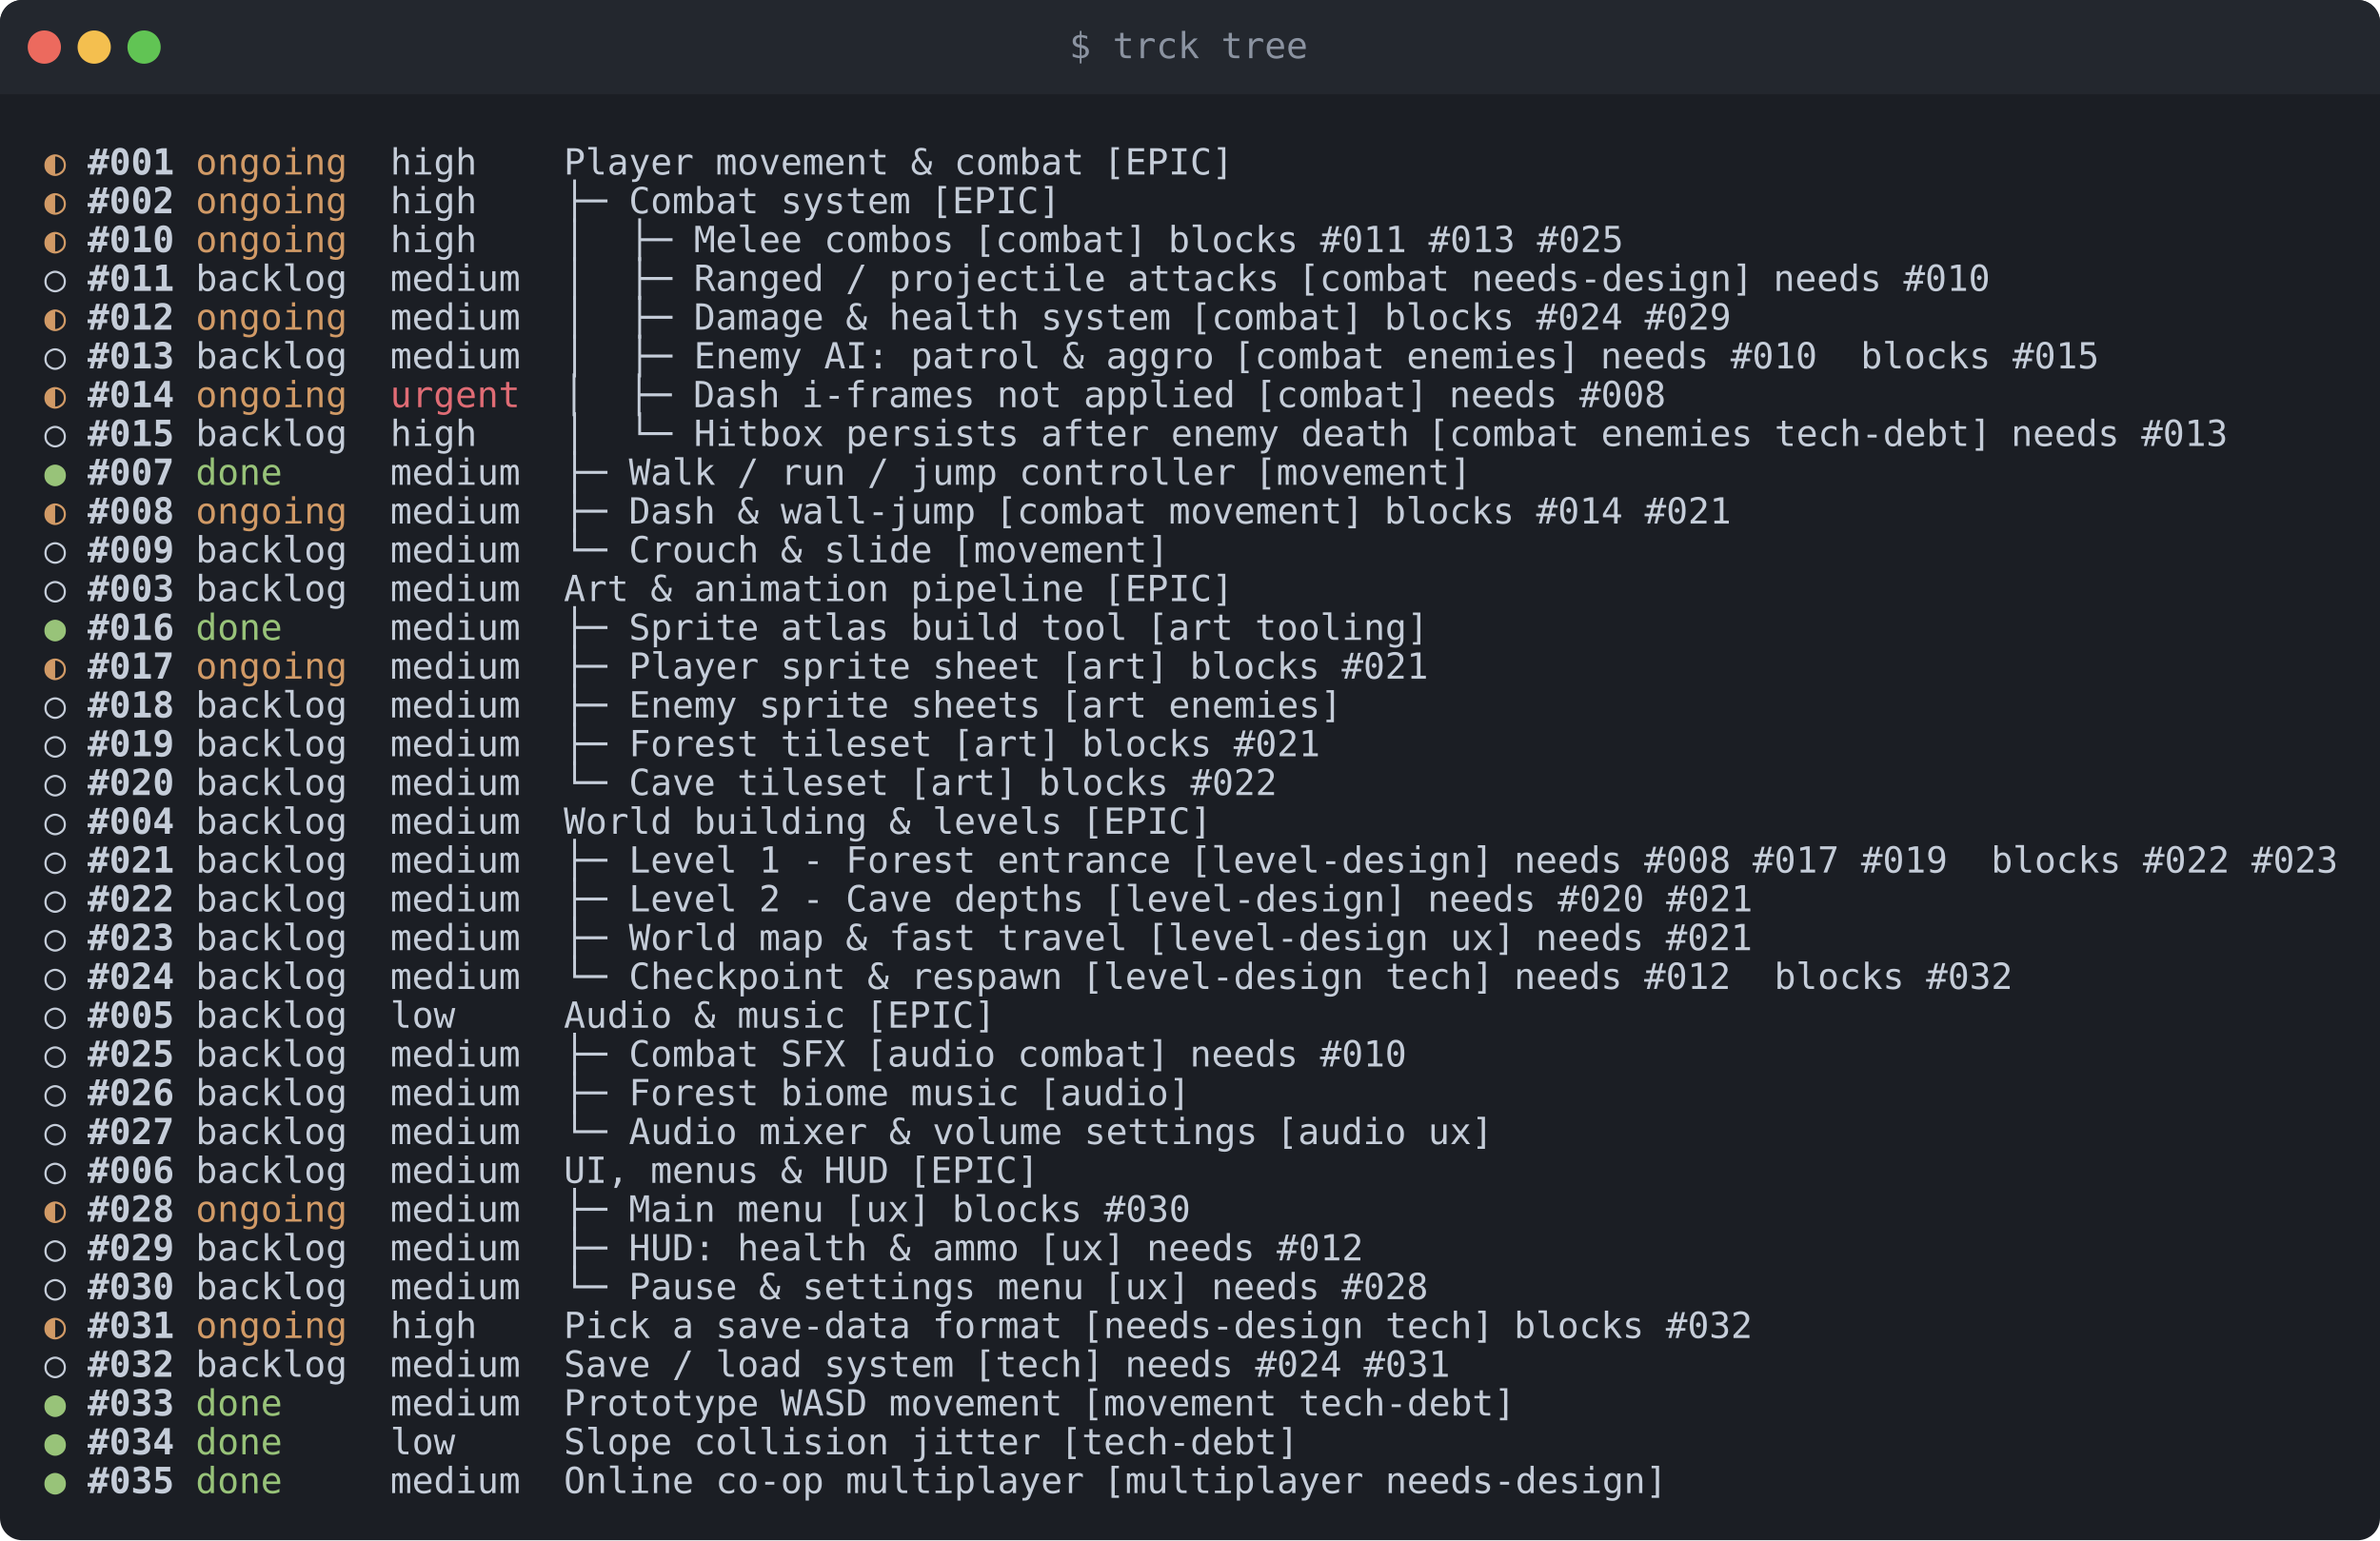
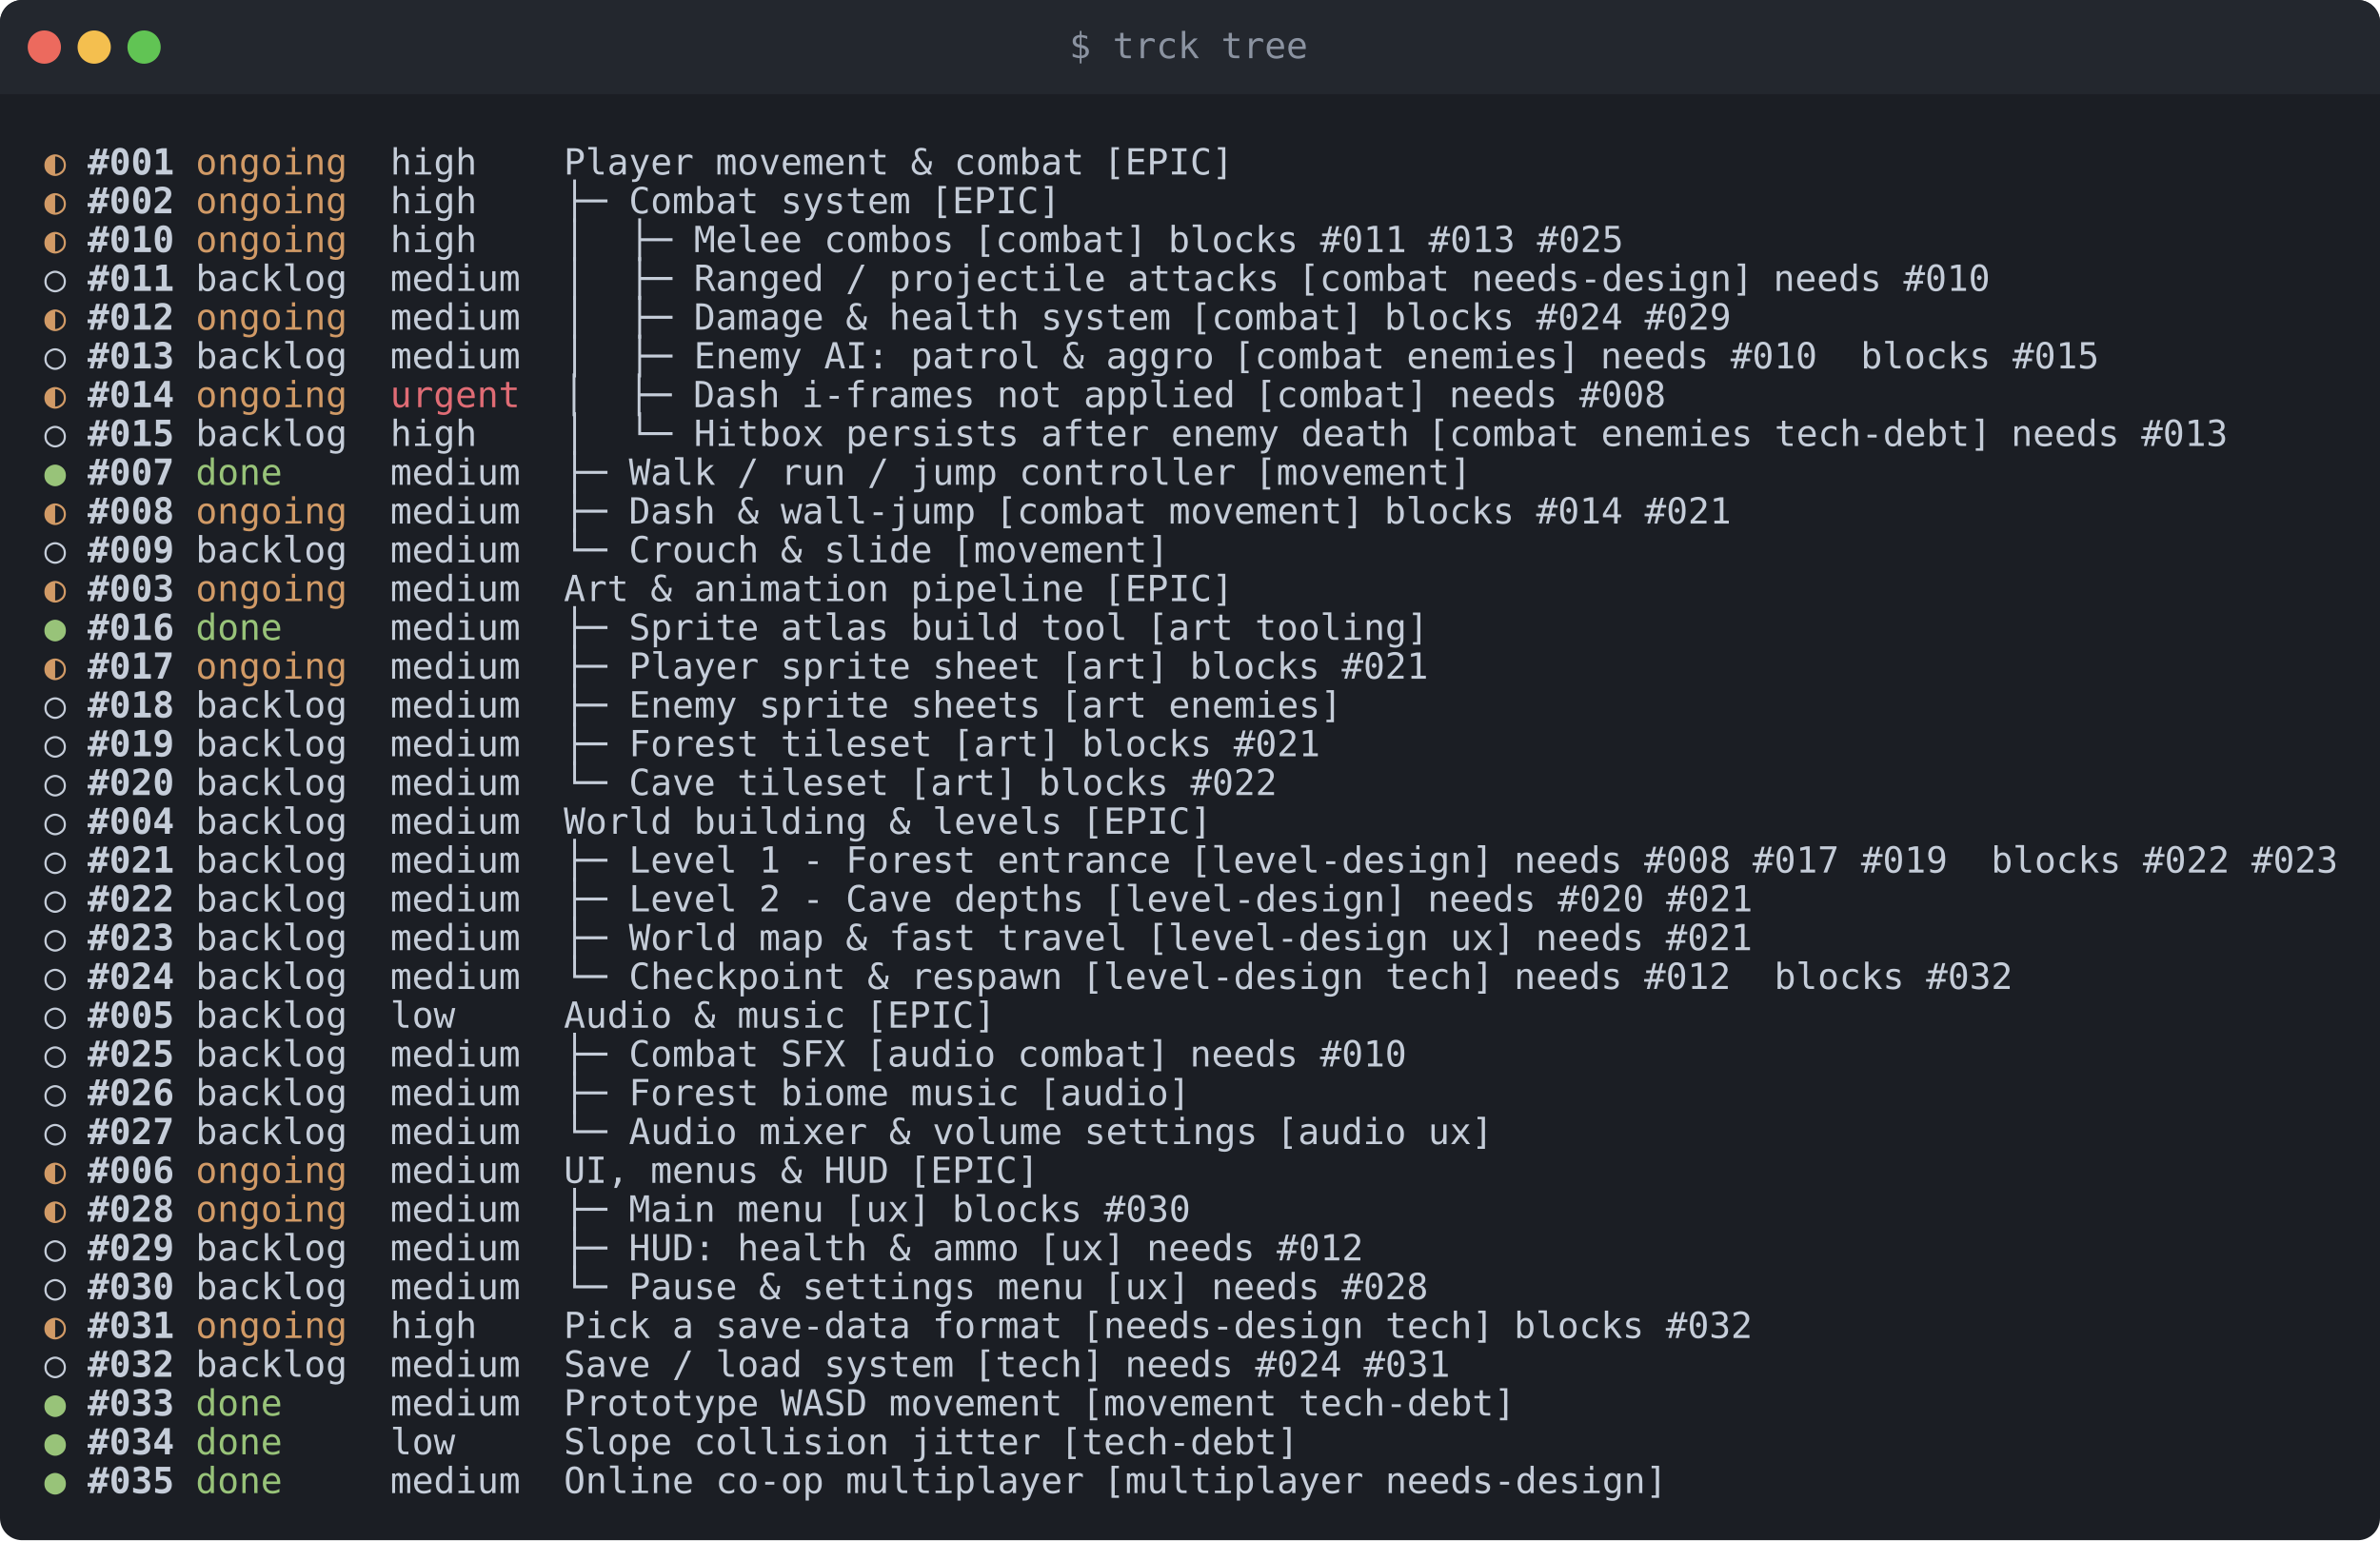
<svg xmlns="http://www.w3.org/2000/svg" width="859" height="556" viewBox="0 0 859 556" font-family="ui-monospace, 'DejaVu Sans Mono', 'Cascadia Code', 'Menlo', 'Consolas', monospace" font-size="13">
  <rect width="859" height="556" rx="8" fill="#1b1e24" />
  <path d="M0,8 A8,8 0 0 1 8,0 L851,0 A8,8 0 0 1 859,8 L859,34 L0,34 Z" fill="#23272e" />
  <circle cx="16" cy="17" r="6" fill="#ec6a5e" />
  <circle cx="34" cy="17" r="6" fill="#f4bf4f" />
  <circle cx="52" cy="17" r="6" fill="#61c454" />
  <text x="429" y="21" fill="#8b93a1" text-anchor="middle">$ trck tree</text>
  <text y="63" xml:space="preserve">
    <tspan x="16.0" textLength="7.8" lengthAdjust="spacing" fill="#d19a66">◐</tspan>
    <tspan x="23.8" textLength="7.8" lengthAdjust="spacing" fill="#c5cdd9"> </tspan>
    <tspan x="31.6" textLength="31.2" lengthAdjust="spacing" fill="#c5cdd9" font-weight="bold">#001</tspan>
    <tspan x="62.8" textLength="7.8" lengthAdjust="spacing" fill="#c5cdd9"> </tspan>
    <tspan x="70.6" textLength="54.6" lengthAdjust="spacing" fill="#d19a66">ongoing</tspan>
    <tspan x="125.2" textLength="265.2" lengthAdjust="spacing" fill="#c5cdd9">  high    Player movement &amp; combat</tspan>
    <tspan x="390.4" textLength="54.6" lengthAdjust="spacing" fill="#c5cdd9" opacity="0.55"> [EPIC]</tspan>
  </text>
  <text y="77" xml:space="preserve">
    <tspan x="16.0" textLength="7.8" lengthAdjust="spacing" fill="#d19a66">◐</tspan>
    <tspan x="23.8" textLength="7.8" lengthAdjust="spacing" fill="#c5cdd9"> </tspan>
    <tspan x="31.6" textLength="31.2" lengthAdjust="spacing" fill="#c5cdd9" font-weight="bold">#002</tspan>
    <tspan x="62.8" textLength="7.8" lengthAdjust="spacing" fill="#c5cdd9"> </tspan>
    <tspan x="70.6" textLength="54.6" lengthAdjust="spacing" fill="#d19a66">ongoing</tspan>
    <tspan x="125.2" textLength="202.8" lengthAdjust="spacing" fill="#c5cdd9">  high    ├─ Combat system</tspan>
    <tspan x="328.0" textLength="54.6" lengthAdjust="spacing" fill="#c5cdd9" opacity="0.55"> [EPIC]</tspan>
  </text>
  <text y="91" xml:space="preserve">
    <tspan x="16.0" textLength="7.8" lengthAdjust="spacing" fill="#d19a66">◐</tspan>
    <tspan x="23.8" textLength="7.8" lengthAdjust="spacing" fill="#c5cdd9"> </tspan>
    <tspan x="31.6" textLength="31.2" lengthAdjust="spacing" fill="#c5cdd9" font-weight="bold">#010</tspan>
    <tspan x="62.8" textLength="7.8" lengthAdjust="spacing" fill="#c5cdd9"> </tspan>
    <tspan x="70.6" textLength="54.6" lengthAdjust="spacing" fill="#d19a66">ongoing</tspan>
    <tspan x="125.2" textLength="218.4" lengthAdjust="spacing" fill="#c5cdd9">  high    │  ├─ Melee combos</tspan>
    <tspan x="343.6" textLength="70.2" lengthAdjust="spacing" fill="#c5cdd9" opacity="0.55"> [combat]</tspan>
    <tspan x="413.8" textLength="171.6" lengthAdjust="spacing" fill="#c5cdd9" opacity="0.55"> blocks #011 #013 #025</tspan>
  </text>
  <text y="105" xml:space="preserve">
    <tspan x="16.0" textLength="7.8" lengthAdjust="spacing" fill="#c5cdd9" opacity="0.55">○</tspan>
    <tspan x="23.8" textLength="7.8" lengthAdjust="spacing" fill="#c5cdd9"> </tspan>
    <tspan x="31.6" textLength="31.2" lengthAdjust="spacing" fill="#c5cdd9" font-weight="bold">#011</tspan>
    <tspan x="62.8" textLength="7.8" lengthAdjust="spacing" fill="#c5cdd9"> </tspan>
    <tspan x="70.6" textLength="54.6" lengthAdjust="spacing" fill="#c5cdd9" opacity="0.55">backlog</tspan>
    <tspan x="125.2" textLength="335.4" lengthAdjust="spacing" fill="#c5cdd9">  medium  │  ├─ Ranged / projectile attacks</tspan>
    <tspan x="460.6" textLength="171.6" lengthAdjust="spacing" fill="#c5cdd9" opacity="0.55"> [combat needs-design]</tspan>
    <tspan x="632.2" textLength="85.8" lengthAdjust="spacing" fill="#c5cdd9" opacity="0.55"> needs #010</tspan>
  </text>
  <text y="119" xml:space="preserve">
    <tspan x="16.0" textLength="7.8" lengthAdjust="spacing" fill="#d19a66">◐</tspan>
    <tspan x="23.8" textLength="7.8" lengthAdjust="spacing" fill="#c5cdd9"> </tspan>
    <tspan x="31.6" textLength="31.2" lengthAdjust="spacing" fill="#c5cdd9" font-weight="bold">#012</tspan>
    <tspan x="62.8" textLength="7.8" lengthAdjust="spacing" fill="#c5cdd9"> </tspan>
    <tspan x="70.6" textLength="54.6" lengthAdjust="spacing" fill="#d19a66">ongoing</tspan>
    <tspan x="125.2" textLength="296.4" lengthAdjust="spacing" fill="#c5cdd9">  medium  │  ├─ Damage &amp; health system</tspan>
    <tspan x="421.6" textLength="70.2" lengthAdjust="spacing" fill="#c5cdd9" opacity="0.55"> [combat]</tspan>
    <tspan x="491.8" textLength="132.6" lengthAdjust="spacing" fill="#c5cdd9" opacity="0.55"> blocks #024 #029</tspan>
  </text>
  <text y="133" xml:space="preserve">
    <tspan x="16.0" textLength="7.8" lengthAdjust="spacing" fill="#c5cdd9" opacity="0.55">○</tspan>
    <tspan x="23.8" textLength="7.8" lengthAdjust="spacing" fill="#c5cdd9"> </tspan>
    <tspan x="31.6" textLength="31.2" lengthAdjust="spacing" fill="#c5cdd9" font-weight="bold">#013</tspan>
    <tspan x="62.8" textLength="7.8" lengthAdjust="spacing" fill="#c5cdd9"> </tspan>
    <tspan x="70.6" textLength="54.6" lengthAdjust="spacing" fill="#c5cdd9" opacity="0.55">backlog</tspan>
    <tspan x="125.2" textLength="312.0" lengthAdjust="spacing" fill="#c5cdd9">  medium  │  ├─ Enemy AI: patrol &amp; aggro</tspan>
    <tspan x="437.2" textLength="132.6" lengthAdjust="spacing" fill="#c5cdd9" opacity="0.55"> [combat enemies]</tspan>
    <tspan x="569.8" textLength="187.2" lengthAdjust="spacing" fill="#c5cdd9" opacity="0.55"> needs #010  blocks #015</tspan>
  </text>
  <text y="147" xml:space="preserve">
    <tspan x="16.0" textLength="7.8" lengthAdjust="spacing" fill="#d19a66">◐</tspan>
    <tspan x="23.8" textLength="7.8" lengthAdjust="spacing" fill="#c5cdd9"> </tspan>
    <tspan x="31.6" textLength="31.2" lengthAdjust="spacing" fill="#c5cdd9" font-weight="bold">#014</tspan>
    <tspan x="62.8" textLength="7.8" lengthAdjust="spacing" fill="#c5cdd9"> </tspan>
    <tspan x="70.6" textLength="54.6" lengthAdjust="spacing" fill="#d19a66">ongoing</tspan>
    <tspan x="125.2" textLength="15.6" lengthAdjust="spacing" fill="#c5cdd9">  </tspan>
    <tspan x="140.8" textLength="46.8" lengthAdjust="spacing" fill="#e06c75">urgent</tspan>
    <tspan x="187.6" textLength="257.4" lengthAdjust="spacing" fill="#c5cdd9">  │  ├─ Dash i-frames not applied</tspan>
    <tspan x="445.0" textLength="70.2" lengthAdjust="spacing" fill="#c5cdd9" opacity="0.55"> [combat]</tspan>
    <tspan x="515.2" textLength="85.8" lengthAdjust="spacing" fill="#c5cdd9" opacity="0.55"> needs #008</tspan>
  </text>
  <text y="161" xml:space="preserve">
    <tspan x="16.0" textLength="7.8" lengthAdjust="spacing" fill="#c5cdd9" opacity="0.55">○</tspan>
    <tspan x="23.8" textLength="7.8" lengthAdjust="spacing" fill="#c5cdd9"> </tspan>
    <tspan x="31.6" textLength="31.2" lengthAdjust="spacing" fill="#c5cdd9" font-weight="bold">#015</tspan>
    <tspan x="62.8" textLength="7.8" lengthAdjust="spacing" fill="#c5cdd9"> </tspan>
    <tspan x="70.6" textLength="54.6" lengthAdjust="spacing" fill="#c5cdd9" opacity="0.55">backlog</tspan>
    <tspan x="125.2" textLength="382.2" lengthAdjust="spacing" fill="#c5cdd9">  high    │  └─ Hitbox persists after enemy death</tspan>
    <tspan x="507.4" textLength="210.6" lengthAdjust="spacing" fill="#c5cdd9" opacity="0.55"> [combat enemies tech-debt]</tspan>
    <tspan x="718.0" textLength="85.8" lengthAdjust="spacing" fill="#c5cdd9" opacity="0.55"> needs #013</tspan>
  </text>
  <text y="175" xml:space="preserve">
    <tspan x="16.0" textLength="7.8" lengthAdjust="spacing" fill="#98c379">●</tspan>
    <tspan x="23.8" textLength="7.8" lengthAdjust="spacing" fill="#c5cdd9"> </tspan>
    <tspan x="31.6" textLength="31.2" lengthAdjust="spacing" fill="#c5cdd9" font-weight="bold">#007</tspan>
    <tspan x="62.8" textLength="7.8" lengthAdjust="spacing" fill="#c5cdd9"> </tspan>
    <tspan x="70.6" textLength="54.6" lengthAdjust="spacing" fill="#98c379">done   </tspan>
    <tspan x="125.2" textLength="319.8" lengthAdjust="spacing" fill="#c5cdd9">  medium  ├─ Walk / run / jump controller</tspan>
    <tspan x="445.0" textLength="85.8" lengthAdjust="spacing" fill="#c5cdd9" opacity="0.55"> [movement]</tspan>
  </text>
  <text y="189" xml:space="preserve">
    <tspan x="16.0" textLength="7.8" lengthAdjust="spacing" fill="#d19a66">◐</tspan>
    <tspan x="23.8" textLength="7.8" lengthAdjust="spacing" fill="#c5cdd9"> </tspan>
    <tspan x="31.6" textLength="31.2" lengthAdjust="spacing" fill="#c5cdd9" font-weight="bold">#008</tspan>
    <tspan x="62.8" textLength="7.8" lengthAdjust="spacing" fill="#c5cdd9"> </tspan>
    <tspan x="70.6" textLength="54.6" lengthAdjust="spacing" fill="#d19a66">ongoing</tspan>
    <tspan x="125.2" textLength="226.2" lengthAdjust="spacing" fill="#c5cdd9">  medium  ├─ Dash &amp; wall-jump</tspan>
    <tspan x="351.4" textLength="140.4" lengthAdjust="spacing" fill="#c5cdd9" opacity="0.55"> [combat movement]</tspan>
    <tspan x="491.8" textLength="132.6" lengthAdjust="spacing" fill="#c5cdd9" opacity="0.55"> blocks #014 #021</tspan>
  </text>
  <text y="203" xml:space="preserve">
    <tspan x="16.0" textLength="7.8" lengthAdjust="spacing" fill="#c5cdd9" opacity="0.55">○</tspan>
    <tspan x="23.8" textLength="7.8" lengthAdjust="spacing" fill="#c5cdd9"> </tspan>
    <tspan x="31.6" textLength="31.2" lengthAdjust="spacing" fill="#c5cdd9" font-weight="bold">#009</tspan>
    <tspan x="62.8" textLength="7.8" lengthAdjust="spacing" fill="#c5cdd9"> </tspan>
    <tspan x="70.6" textLength="54.6" lengthAdjust="spacing" fill="#c5cdd9" opacity="0.55">backlog</tspan>
    <tspan x="125.2" textLength="210.6" lengthAdjust="spacing" fill="#c5cdd9">  medium  └─ Crouch &amp; slide</tspan>
    <tspan x="335.8" textLength="85.8" lengthAdjust="spacing" fill="#c5cdd9" opacity="0.55"> [movement]</tspan>
  </text>
  <text y="217" xml:space="preserve">
-     <tspan x="16.0" textLength="7.8" lengthAdjust="spacing" fill="#c5cdd9" opacity="0.55">○</tspan>
+     <tspan x="16.0" textLength="7.8" lengthAdjust="spacing" fill="#d19a66">◐</tspan>
    <tspan x="23.8" textLength="7.8" lengthAdjust="spacing" fill="#c5cdd9"> </tspan>
    <tspan x="31.6" textLength="31.2" lengthAdjust="spacing" fill="#c5cdd9" font-weight="bold">#003</tspan>
    <tspan x="62.8" textLength="7.8" lengthAdjust="spacing" fill="#c5cdd9"> </tspan>
-     <tspan x="70.6" textLength="54.6" lengthAdjust="spacing" fill="#c5cdd9" opacity="0.55">backlog</tspan>
+     <tspan x="70.6" textLength="54.6" lengthAdjust="spacing" fill="#d19a66">ongoing</tspan>
    <tspan x="125.2" textLength="265.2" lengthAdjust="spacing" fill="#c5cdd9">  medium  Art &amp; animation pipeline</tspan>
    <tspan x="390.4" textLength="54.6" lengthAdjust="spacing" fill="#c5cdd9" opacity="0.55"> [EPIC]</tspan>
  </text>
  <text y="231" xml:space="preserve">
    <tspan x="16.0" textLength="7.8" lengthAdjust="spacing" fill="#98c379">●</tspan>
    <tspan x="23.8" textLength="7.8" lengthAdjust="spacing" fill="#c5cdd9"> </tspan>
    <tspan x="31.6" textLength="31.2" lengthAdjust="spacing" fill="#c5cdd9" font-weight="bold">#016</tspan>
    <tspan x="62.8" textLength="7.8" lengthAdjust="spacing" fill="#c5cdd9"> </tspan>
    <tspan x="70.6" textLength="54.6" lengthAdjust="spacing" fill="#98c379">done   </tspan>
    <tspan x="125.2" textLength="280.8" lengthAdjust="spacing" fill="#c5cdd9">  medium  ├─ Sprite atlas build tool</tspan>
    <tspan x="406.0" textLength="109.2" lengthAdjust="spacing" fill="#c5cdd9" opacity="0.55"> [art tooling]</tspan>
  </text>
  <text y="245" xml:space="preserve">
    <tspan x="16.0" textLength="7.8" lengthAdjust="spacing" fill="#d19a66">◐</tspan>
    <tspan x="23.8" textLength="7.8" lengthAdjust="spacing" fill="#c5cdd9"> </tspan>
    <tspan x="31.6" textLength="31.2" lengthAdjust="spacing" fill="#c5cdd9" font-weight="bold">#017</tspan>
    <tspan x="62.8" textLength="7.8" lengthAdjust="spacing" fill="#c5cdd9"> </tspan>
    <tspan x="70.6" textLength="54.6" lengthAdjust="spacing" fill="#d19a66">ongoing</tspan>
    <tspan x="125.2" textLength="249.6" lengthAdjust="spacing" fill="#c5cdd9">  medium  ├─ Player sprite sheet</tspan>
    <tspan x="374.8" textLength="46.8" lengthAdjust="spacing" fill="#c5cdd9" opacity="0.55"> [art]</tspan>
    <tspan x="421.6" textLength="93.6" lengthAdjust="spacing" fill="#c5cdd9" opacity="0.55"> blocks #021</tspan>
  </text>
  <text y="259" xml:space="preserve">
    <tspan x="16.0" textLength="7.8" lengthAdjust="spacing" fill="#c5cdd9" opacity="0.55">○</tspan>
    <tspan x="23.8" textLength="7.8" lengthAdjust="spacing" fill="#c5cdd9"> </tspan>
    <tspan x="31.6" textLength="31.2" lengthAdjust="spacing" fill="#c5cdd9" font-weight="bold">#018</tspan>
    <tspan x="62.8" textLength="7.8" lengthAdjust="spacing" fill="#c5cdd9"> </tspan>
    <tspan x="70.6" textLength="54.6" lengthAdjust="spacing" fill="#c5cdd9" opacity="0.55">backlog</tspan>
    <tspan x="125.2" textLength="249.6" lengthAdjust="spacing" fill="#c5cdd9">  medium  ├─ Enemy sprite sheets</tspan>
    <tspan x="374.8" textLength="109.2" lengthAdjust="spacing" fill="#c5cdd9" opacity="0.55"> [art enemies]</tspan>
  </text>
  <text y="273" xml:space="preserve">
    <tspan x="16.0" textLength="7.8" lengthAdjust="spacing" fill="#c5cdd9" opacity="0.55">○</tspan>
    <tspan x="23.8" textLength="7.8" lengthAdjust="spacing" fill="#c5cdd9"> </tspan>
    <tspan x="31.6" textLength="31.2" lengthAdjust="spacing" fill="#c5cdd9" font-weight="bold">#019</tspan>
    <tspan x="62.8" textLength="7.8" lengthAdjust="spacing" fill="#c5cdd9"> </tspan>
    <tspan x="70.6" textLength="54.6" lengthAdjust="spacing" fill="#c5cdd9" opacity="0.55">backlog</tspan>
    <tspan x="125.2" textLength="210.6" lengthAdjust="spacing" fill="#c5cdd9">  medium  ├─ Forest tileset</tspan>
    <tspan x="335.8" textLength="46.8" lengthAdjust="spacing" fill="#c5cdd9" opacity="0.55"> [art]</tspan>
    <tspan x="382.6" textLength="93.6" lengthAdjust="spacing" fill="#c5cdd9" opacity="0.55"> blocks #021</tspan>
  </text>
  <text y="287" xml:space="preserve">
    <tspan x="16.0" textLength="7.8" lengthAdjust="spacing" fill="#c5cdd9" opacity="0.55">○</tspan>
    <tspan x="23.8" textLength="7.8" lengthAdjust="spacing" fill="#c5cdd9"> </tspan>
    <tspan x="31.6" textLength="31.2" lengthAdjust="spacing" fill="#c5cdd9" font-weight="bold">#020</tspan>
    <tspan x="62.8" textLength="7.8" lengthAdjust="spacing" fill="#c5cdd9"> </tspan>
    <tspan x="70.6" textLength="54.6" lengthAdjust="spacing" fill="#c5cdd9" opacity="0.55">backlog</tspan>
    <tspan x="125.2" textLength="195.0" lengthAdjust="spacing" fill="#c5cdd9">  medium  └─ Cave tileset</tspan>
    <tspan x="320.2" textLength="46.8" lengthAdjust="spacing" fill="#c5cdd9" opacity="0.55"> [art]</tspan>
    <tspan x="367.0" textLength="93.6" lengthAdjust="spacing" fill="#c5cdd9" opacity="0.55"> blocks #022</tspan>
  </text>
  <text y="301" xml:space="preserve">
    <tspan x="16.0" textLength="7.8" lengthAdjust="spacing" fill="#c5cdd9" opacity="0.55">○</tspan>
    <tspan x="23.8" textLength="7.8" lengthAdjust="spacing" fill="#c5cdd9"> </tspan>
    <tspan x="31.6" textLength="31.2" lengthAdjust="spacing" fill="#c5cdd9" font-weight="bold">#004</tspan>
    <tspan x="62.8" textLength="7.8" lengthAdjust="spacing" fill="#c5cdd9"> </tspan>
    <tspan x="70.6" textLength="54.6" lengthAdjust="spacing" fill="#c5cdd9" opacity="0.55">backlog</tspan>
    <tspan x="125.2" textLength="257.4" lengthAdjust="spacing" fill="#c5cdd9">  medium  World building &amp; levels</tspan>
    <tspan x="382.6" textLength="54.6" lengthAdjust="spacing" fill="#c5cdd9" opacity="0.55"> [EPIC]</tspan>
  </text>
  <text y="315" xml:space="preserve">
    <tspan x="16.0" textLength="7.8" lengthAdjust="spacing" fill="#c5cdd9" opacity="0.55">○</tspan>
    <tspan x="23.8" textLength="7.8" lengthAdjust="spacing" fill="#c5cdd9"> </tspan>
    <tspan x="31.6" textLength="31.2" lengthAdjust="spacing" fill="#c5cdd9" font-weight="bold">#021</tspan>
    <tspan x="62.8" textLength="7.8" lengthAdjust="spacing" fill="#c5cdd9"> </tspan>
    <tspan x="70.6" textLength="54.6" lengthAdjust="spacing" fill="#c5cdd9" opacity="0.55">backlog</tspan>
    <tspan x="125.2" textLength="296.4" lengthAdjust="spacing" fill="#c5cdd9">  medium  ├─ Level 1 - Forest entrance</tspan>
    <tspan x="421.6" textLength="117.0" lengthAdjust="spacing" fill="#c5cdd9" opacity="0.55"> [level-design]</tspan>
    <tspan x="538.6" textLength="304.2" lengthAdjust="spacing" fill="#c5cdd9" opacity="0.55"> needs #008 #017 #019  blocks #022 #023</tspan>
  </text>
  <text y="329" xml:space="preserve">
    <tspan x="16.0" textLength="7.8" lengthAdjust="spacing" fill="#c5cdd9" opacity="0.55">○</tspan>
    <tspan x="23.8" textLength="7.8" lengthAdjust="spacing" fill="#c5cdd9"> </tspan>
    <tspan x="31.6" textLength="31.2" lengthAdjust="spacing" fill="#c5cdd9" font-weight="bold">#022</tspan>
    <tspan x="62.8" textLength="7.8" lengthAdjust="spacing" fill="#c5cdd9"> </tspan>
    <tspan x="70.6" textLength="54.6" lengthAdjust="spacing" fill="#c5cdd9" opacity="0.55">backlog</tspan>
    <tspan x="125.2" textLength="265.2" lengthAdjust="spacing" fill="#c5cdd9">  medium  ├─ Level 2 - Cave depths</tspan>
    <tspan x="390.4" textLength="117.0" lengthAdjust="spacing" fill="#c5cdd9" opacity="0.55"> [level-design]</tspan>
    <tspan x="507.4" textLength="124.8" lengthAdjust="spacing" fill="#c5cdd9" opacity="0.55"> needs #020 #021</tspan>
  </text>
  <text y="343" xml:space="preserve">
    <tspan x="16.0" textLength="7.8" lengthAdjust="spacing" fill="#c5cdd9" opacity="0.55">○</tspan>
    <tspan x="23.8" textLength="7.8" lengthAdjust="spacing" fill="#c5cdd9"> </tspan>
    <tspan x="31.6" textLength="31.2" lengthAdjust="spacing" fill="#c5cdd9" font-weight="bold">#023</tspan>
    <tspan x="62.8" textLength="7.8" lengthAdjust="spacing" fill="#c5cdd9"> </tspan>
    <tspan x="70.6" textLength="54.6" lengthAdjust="spacing" fill="#c5cdd9" opacity="0.55">backlog</tspan>
    <tspan x="125.2" textLength="280.8" lengthAdjust="spacing" fill="#c5cdd9">  medium  ├─ World map &amp; fast travel</tspan>
    <tspan x="406.0" textLength="140.4" lengthAdjust="spacing" fill="#c5cdd9" opacity="0.55"> [level-design ux]</tspan>
    <tspan x="546.4" textLength="85.8" lengthAdjust="spacing" fill="#c5cdd9" opacity="0.55"> needs #021</tspan>
  </text>
  <text y="357" xml:space="preserve">
    <tspan x="16.0" textLength="7.8" lengthAdjust="spacing" fill="#c5cdd9" opacity="0.55">○</tspan>
    <tspan x="23.8" textLength="7.8" lengthAdjust="spacing" fill="#c5cdd9"> </tspan>
    <tspan x="31.6" textLength="31.2" lengthAdjust="spacing" fill="#c5cdd9" font-weight="bold">#024</tspan>
    <tspan x="62.8" textLength="7.8" lengthAdjust="spacing" fill="#c5cdd9"> </tspan>
    <tspan x="70.6" textLength="54.6" lengthAdjust="spacing" fill="#c5cdd9" opacity="0.55">backlog</tspan>
    <tspan x="125.2" textLength="257.4" lengthAdjust="spacing" fill="#c5cdd9">  medium  └─ Checkpoint &amp; respawn</tspan>
    <tspan x="382.6" textLength="156.0" lengthAdjust="spacing" fill="#c5cdd9" opacity="0.55"> [level-design tech]</tspan>
    <tspan x="538.6" textLength="187.2" lengthAdjust="spacing" fill="#c5cdd9" opacity="0.55"> needs #012  blocks #032</tspan>
  </text>
  <text y="371" xml:space="preserve">
    <tspan x="16.0" textLength="7.8" lengthAdjust="spacing" fill="#c5cdd9" opacity="0.55">○</tspan>
    <tspan x="23.8" textLength="7.8" lengthAdjust="spacing" fill="#c5cdd9"> </tspan>
    <tspan x="31.6" textLength="31.2" lengthAdjust="spacing" fill="#c5cdd9" font-weight="bold">#005</tspan>
    <tspan x="62.8" textLength="7.8" lengthAdjust="spacing" fill="#c5cdd9"> </tspan>
    <tspan x="70.6" textLength="54.6" lengthAdjust="spacing" fill="#c5cdd9" opacity="0.55">backlog</tspan>
    <tspan x="125.2" textLength="179.4" lengthAdjust="spacing" fill="#c5cdd9">  low     Audio &amp; music</tspan>
    <tspan x="304.6" textLength="54.6" lengthAdjust="spacing" fill="#c5cdd9" opacity="0.55"> [EPIC]</tspan>
  </text>
  <text y="385" xml:space="preserve">
    <tspan x="16.0" textLength="7.8" lengthAdjust="spacing" fill="#c5cdd9" opacity="0.55">○</tspan>
    <tspan x="23.8" textLength="7.8" lengthAdjust="spacing" fill="#c5cdd9"> </tspan>
    <tspan x="31.6" textLength="31.2" lengthAdjust="spacing" fill="#c5cdd9" font-weight="bold">#025</tspan>
    <tspan x="62.8" textLength="7.8" lengthAdjust="spacing" fill="#c5cdd9"> </tspan>
    <tspan x="70.6" textLength="54.6" lengthAdjust="spacing" fill="#c5cdd9" opacity="0.55">backlog</tspan>
    <tspan x="125.2" textLength="179.4" lengthAdjust="spacing" fill="#c5cdd9">  medium  ├─ Combat SFX</tspan>
    <tspan x="304.6" textLength="117.0" lengthAdjust="spacing" fill="#c5cdd9" opacity="0.55"> [audio combat]</tspan>
    <tspan x="421.6" textLength="85.8" lengthAdjust="spacing" fill="#c5cdd9" opacity="0.55"> needs #010</tspan>
  </text>
  <text y="399" xml:space="preserve">
    <tspan x="16.0" textLength="7.8" lengthAdjust="spacing" fill="#c5cdd9" opacity="0.55">○</tspan>
    <tspan x="23.8" textLength="7.8" lengthAdjust="spacing" fill="#c5cdd9"> </tspan>
    <tspan x="31.6" textLength="31.2" lengthAdjust="spacing" fill="#c5cdd9" font-weight="bold">#026</tspan>
    <tspan x="62.8" textLength="7.8" lengthAdjust="spacing" fill="#c5cdd9"> </tspan>
    <tspan x="70.6" textLength="54.6" lengthAdjust="spacing" fill="#c5cdd9" opacity="0.55">backlog</tspan>
    <tspan x="125.2" textLength="241.8" lengthAdjust="spacing" fill="#c5cdd9">  medium  ├─ Forest biome music</tspan>
    <tspan x="367.0" textLength="62.4" lengthAdjust="spacing" fill="#c5cdd9" opacity="0.55"> [audio]</tspan>
  </text>
  <text y="413" xml:space="preserve">
    <tspan x="16.0" textLength="7.8" lengthAdjust="spacing" fill="#c5cdd9" opacity="0.55">○</tspan>
    <tspan x="23.8" textLength="7.8" lengthAdjust="spacing" fill="#c5cdd9"> </tspan>
    <tspan x="31.6" textLength="31.2" lengthAdjust="spacing" fill="#c5cdd9" font-weight="bold">#027</tspan>
    <tspan x="62.8" textLength="7.8" lengthAdjust="spacing" fill="#c5cdd9"> </tspan>
    <tspan x="70.6" textLength="54.6" lengthAdjust="spacing" fill="#c5cdd9" opacity="0.55">backlog</tspan>
    <tspan x="125.2" textLength="327.6" lengthAdjust="spacing" fill="#c5cdd9">  medium  └─ Audio mixer &amp; volume settings</tspan>
    <tspan x="452.8" textLength="85.8" lengthAdjust="spacing" fill="#c5cdd9" opacity="0.55"> [audio ux]</tspan>
  </text>
  <text y="427" xml:space="preserve">
-     <tspan x="16.0" textLength="7.8" lengthAdjust="spacing" fill="#c5cdd9" opacity="0.55">○</tspan>
+     <tspan x="16.0" textLength="7.8" lengthAdjust="spacing" fill="#d19a66">◐</tspan>
    <tspan x="23.8" textLength="7.8" lengthAdjust="spacing" fill="#c5cdd9"> </tspan>
    <tspan x="31.6" textLength="31.2" lengthAdjust="spacing" fill="#c5cdd9" font-weight="bold">#006</tspan>
    <tspan x="62.8" textLength="7.8" lengthAdjust="spacing" fill="#c5cdd9"> </tspan>
-     <tspan x="70.6" textLength="54.6" lengthAdjust="spacing" fill="#c5cdd9" opacity="0.55">backlog</tspan>
+     <tspan x="70.6" textLength="54.6" lengthAdjust="spacing" fill="#d19a66">ongoing</tspan>
    <tspan x="125.2" textLength="195.0" lengthAdjust="spacing" fill="#c5cdd9">  medium  UI, menus &amp; HUD</tspan>
    <tspan x="320.2" textLength="54.6" lengthAdjust="spacing" fill="#c5cdd9" opacity="0.55"> [EPIC]</tspan>
  </text>
  <text y="441" xml:space="preserve">
    <tspan x="16.0" textLength="7.8" lengthAdjust="spacing" fill="#d19a66">◐</tspan>
    <tspan x="23.8" textLength="7.8" lengthAdjust="spacing" fill="#c5cdd9"> </tspan>
    <tspan x="31.6" textLength="31.2" lengthAdjust="spacing" fill="#c5cdd9" font-weight="bold">#028</tspan>
    <tspan x="62.8" textLength="7.8" lengthAdjust="spacing" fill="#c5cdd9"> </tspan>
    <tspan x="70.6" textLength="54.6" lengthAdjust="spacing" fill="#d19a66">ongoing</tspan>
    <tspan x="125.2" textLength="171.6" lengthAdjust="spacing" fill="#c5cdd9">  medium  ├─ Main menu</tspan>
    <tspan x="296.8" textLength="39.0" lengthAdjust="spacing" fill="#c5cdd9" opacity="0.55"> [ux]</tspan>
    <tspan x="335.8" textLength="93.6" lengthAdjust="spacing" fill="#c5cdd9" opacity="0.55"> blocks #030</tspan>
  </text>
  <text y="455" xml:space="preserve">
    <tspan x="16.0" textLength="7.8" lengthAdjust="spacing" fill="#c5cdd9" opacity="0.55">○</tspan>
    <tspan x="23.8" textLength="7.8" lengthAdjust="spacing" fill="#c5cdd9"> </tspan>
    <tspan x="31.6" textLength="31.2" lengthAdjust="spacing" fill="#c5cdd9" font-weight="bold">#029</tspan>
    <tspan x="62.8" textLength="7.8" lengthAdjust="spacing" fill="#c5cdd9"> </tspan>
    <tspan x="70.6" textLength="54.6" lengthAdjust="spacing" fill="#c5cdd9" opacity="0.55">backlog</tspan>
    <tspan x="125.2" textLength="241.8" lengthAdjust="spacing" fill="#c5cdd9">  medium  ├─ HUD: health &amp; ammo</tspan>
    <tspan x="367.0" textLength="39.0" lengthAdjust="spacing" fill="#c5cdd9" opacity="0.55"> [ux]</tspan>
    <tspan x="406.0" textLength="85.8" lengthAdjust="spacing" fill="#c5cdd9" opacity="0.55"> needs #012</tspan>
  </text>
  <text y="469" xml:space="preserve">
    <tspan x="16.0" textLength="7.8" lengthAdjust="spacing" fill="#c5cdd9" opacity="0.55">○</tspan>
    <tspan x="23.8" textLength="7.8" lengthAdjust="spacing" fill="#c5cdd9"> </tspan>
    <tspan x="31.6" textLength="31.2" lengthAdjust="spacing" fill="#c5cdd9" font-weight="bold">#030</tspan>
    <tspan x="62.8" textLength="7.8" lengthAdjust="spacing" fill="#c5cdd9"> </tspan>
    <tspan x="70.6" textLength="54.6" lengthAdjust="spacing" fill="#c5cdd9" opacity="0.55">backlog</tspan>
    <tspan x="125.2" textLength="265.2" lengthAdjust="spacing" fill="#c5cdd9">  medium  └─ Pause &amp; settings menu</tspan>
    <tspan x="390.4" textLength="39.0" lengthAdjust="spacing" fill="#c5cdd9" opacity="0.55"> [ux]</tspan>
    <tspan x="429.4" textLength="85.8" lengthAdjust="spacing" fill="#c5cdd9" opacity="0.55"> needs #028</tspan>
  </text>
  <text y="483" xml:space="preserve">
    <tspan x="16.0" textLength="7.8" lengthAdjust="spacing" fill="#d19a66">◐</tspan>
    <tspan x="23.8" textLength="7.8" lengthAdjust="spacing" fill="#c5cdd9"> </tspan>
    <tspan x="31.6" textLength="31.2" lengthAdjust="spacing" fill="#c5cdd9" font-weight="bold">#031</tspan>
    <tspan x="62.8" textLength="7.8" lengthAdjust="spacing" fill="#c5cdd9"> </tspan>
    <tspan x="70.6" textLength="54.6" lengthAdjust="spacing" fill="#d19a66">ongoing</tspan>
    <tspan x="125.2" textLength="257.4" lengthAdjust="spacing" fill="#c5cdd9">  high    Pick a save-data format</tspan>
    <tspan x="382.6" textLength="156.0" lengthAdjust="spacing" fill="#c5cdd9" opacity="0.55"> [needs-design tech]</tspan>
    <tspan x="538.6" textLength="93.6" lengthAdjust="spacing" fill="#c5cdd9" opacity="0.55"> blocks #032</tspan>
  </text>
  <text y="497" xml:space="preserve">
    <tspan x="16.0" textLength="7.8" lengthAdjust="spacing" fill="#c5cdd9" opacity="0.55">○</tspan>
    <tspan x="23.8" textLength="7.8" lengthAdjust="spacing" fill="#c5cdd9"> </tspan>
    <tspan x="31.6" textLength="31.2" lengthAdjust="spacing" fill="#c5cdd9" font-weight="bold">#032</tspan>
    <tspan x="62.8" textLength="7.8" lengthAdjust="spacing" fill="#c5cdd9"> </tspan>
    <tspan x="70.6" textLength="54.6" lengthAdjust="spacing" fill="#c5cdd9" opacity="0.55">backlog</tspan>
    <tspan x="125.2" textLength="218.4" lengthAdjust="spacing" fill="#c5cdd9">  medium  Save / load system</tspan>
    <tspan x="343.6" textLength="54.6" lengthAdjust="spacing" fill="#c5cdd9" opacity="0.55"> [tech]</tspan>
    <tspan x="398.2" textLength="124.8" lengthAdjust="spacing" fill="#c5cdd9" opacity="0.55"> needs #024 #031</tspan>
  </text>
  <text y="511" xml:space="preserve">
    <tspan x="16.0" textLength="7.8" lengthAdjust="spacing" fill="#98c379">●</tspan>
    <tspan x="23.8" textLength="7.8" lengthAdjust="spacing" fill="#c5cdd9"> </tspan>
    <tspan x="31.6" textLength="31.2" lengthAdjust="spacing" fill="#c5cdd9" font-weight="bold">#033</tspan>
    <tspan x="62.8" textLength="7.8" lengthAdjust="spacing" fill="#c5cdd9"> </tspan>
    <tspan x="70.6" textLength="54.6" lengthAdjust="spacing" fill="#98c379">done   </tspan>
    <tspan x="125.2" textLength="257.4" lengthAdjust="spacing" fill="#c5cdd9">  medium  Prototype WASD movement</tspan>
    <tspan x="382.6" textLength="163.8" lengthAdjust="spacing" fill="#c5cdd9" opacity="0.55"> [movement tech-debt]</tspan>
  </text>
  <text y="525" xml:space="preserve">
    <tspan x="16.0" textLength="7.8" lengthAdjust="spacing" fill="#98c379">●</tspan>
    <tspan x="23.8" textLength="7.8" lengthAdjust="spacing" fill="#c5cdd9"> </tspan>
    <tspan x="31.6" textLength="31.2" lengthAdjust="spacing" fill="#c5cdd9" font-weight="bold">#034</tspan>
    <tspan x="62.8" textLength="7.8" lengthAdjust="spacing" fill="#c5cdd9"> </tspan>
    <tspan x="70.6" textLength="54.6" lengthAdjust="spacing" fill="#98c379">done   </tspan>
    <tspan x="125.2" textLength="249.6" lengthAdjust="spacing" fill="#c5cdd9">  low     Slope collision jitter</tspan>
    <tspan x="374.8" textLength="93.6" lengthAdjust="spacing" fill="#c5cdd9" opacity="0.55"> [tech-debt]</tspan>
  </text>
  <text y="539" xml:space="preserve">
    <tspan x="16.0" textLength="7.8" lengthAdjust="spacing" fill="#98c379">●</tspan>
    <tspan x="23.8" textLength="7.8" lengthAdjust="spacing" fill="#c5cdd9"> </tspan>
    <tspan x="31.6" textLength="31.2" lengthAdjust="spacing" fill="#c5cdd9" font-weight="bold">#035</tspan>
    <tspan x="62.8" textLength="7.8" lengthAdjust="spacing" fill="#c5cdd9"> </tspan>
    <tspan x="70.6" textLength="54.6" lengthAdjust="spacing" fill="#98c379">done   </tspan>
    <tspan x="125.2" textLength="265.2" lengthAdjust="spacing" fill="#c5cdd9">  medium  Online co-op multiplayer</tspan>
    <tspan x="390.4" textLength="210.6" lengthAdjust="spacing" fill="#c5cdd9" opacity="0.55"> [multiplayer needs-design]</tspan>
  </text>
</svg>
